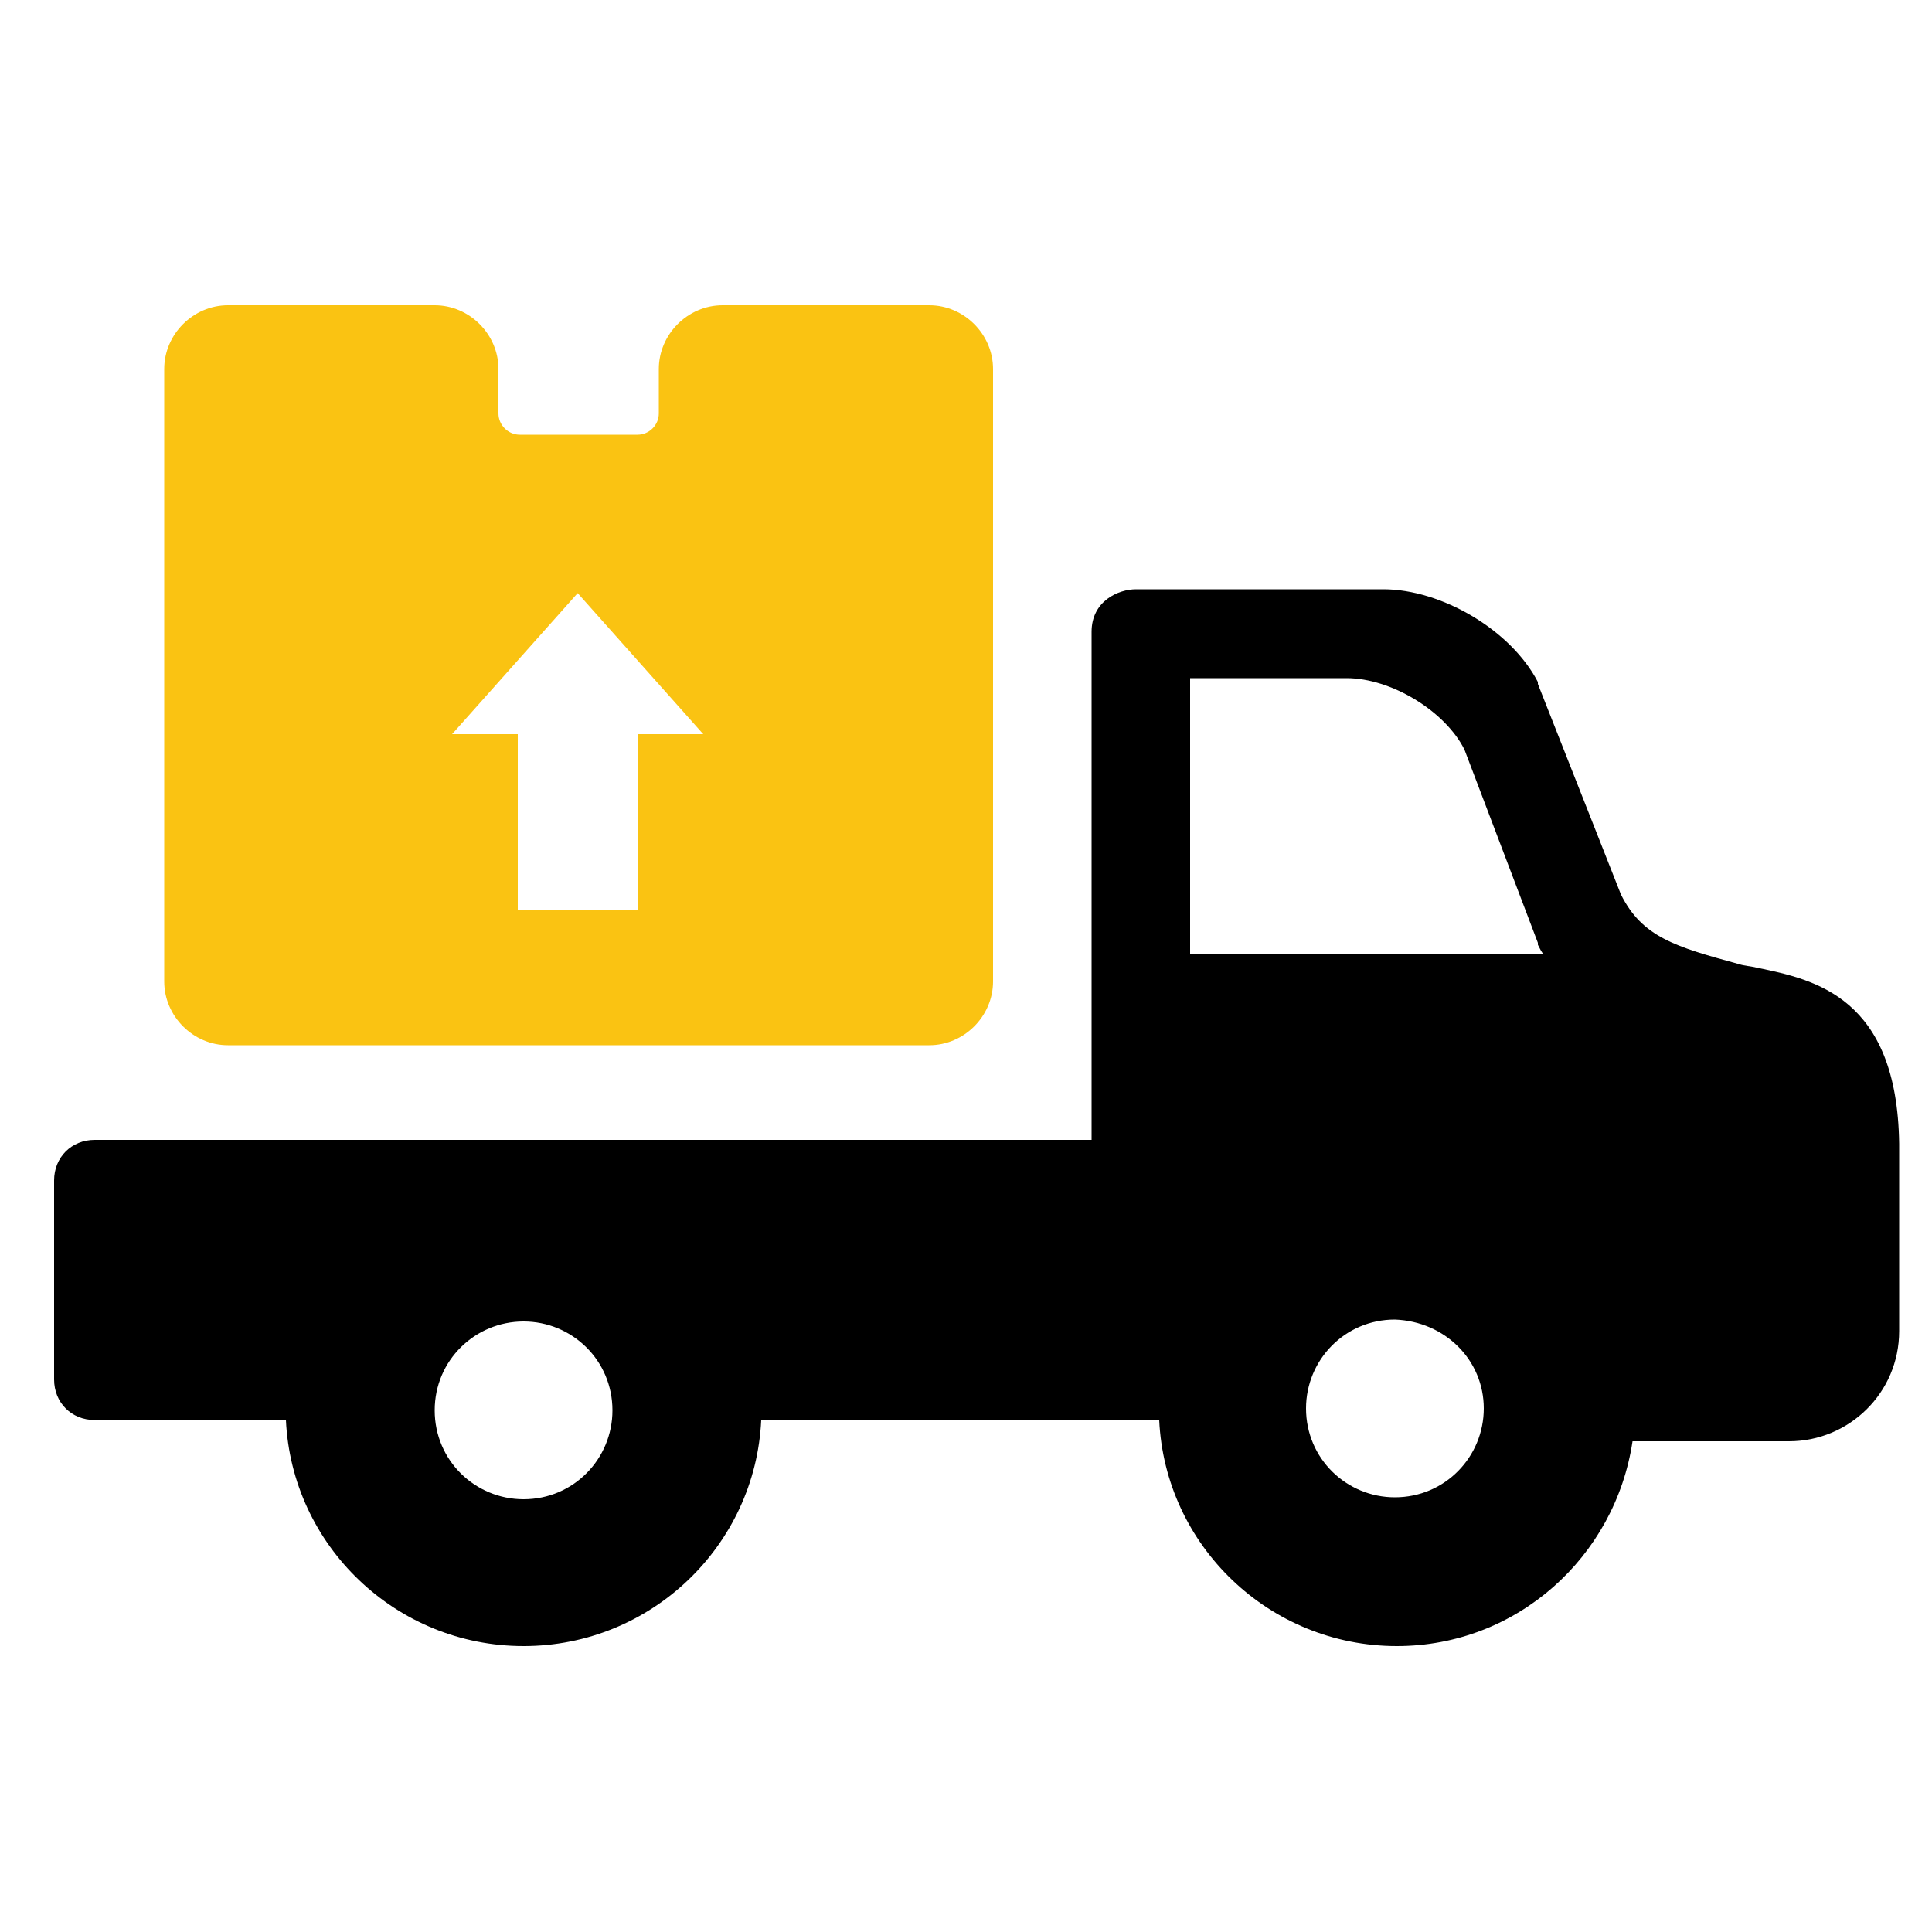
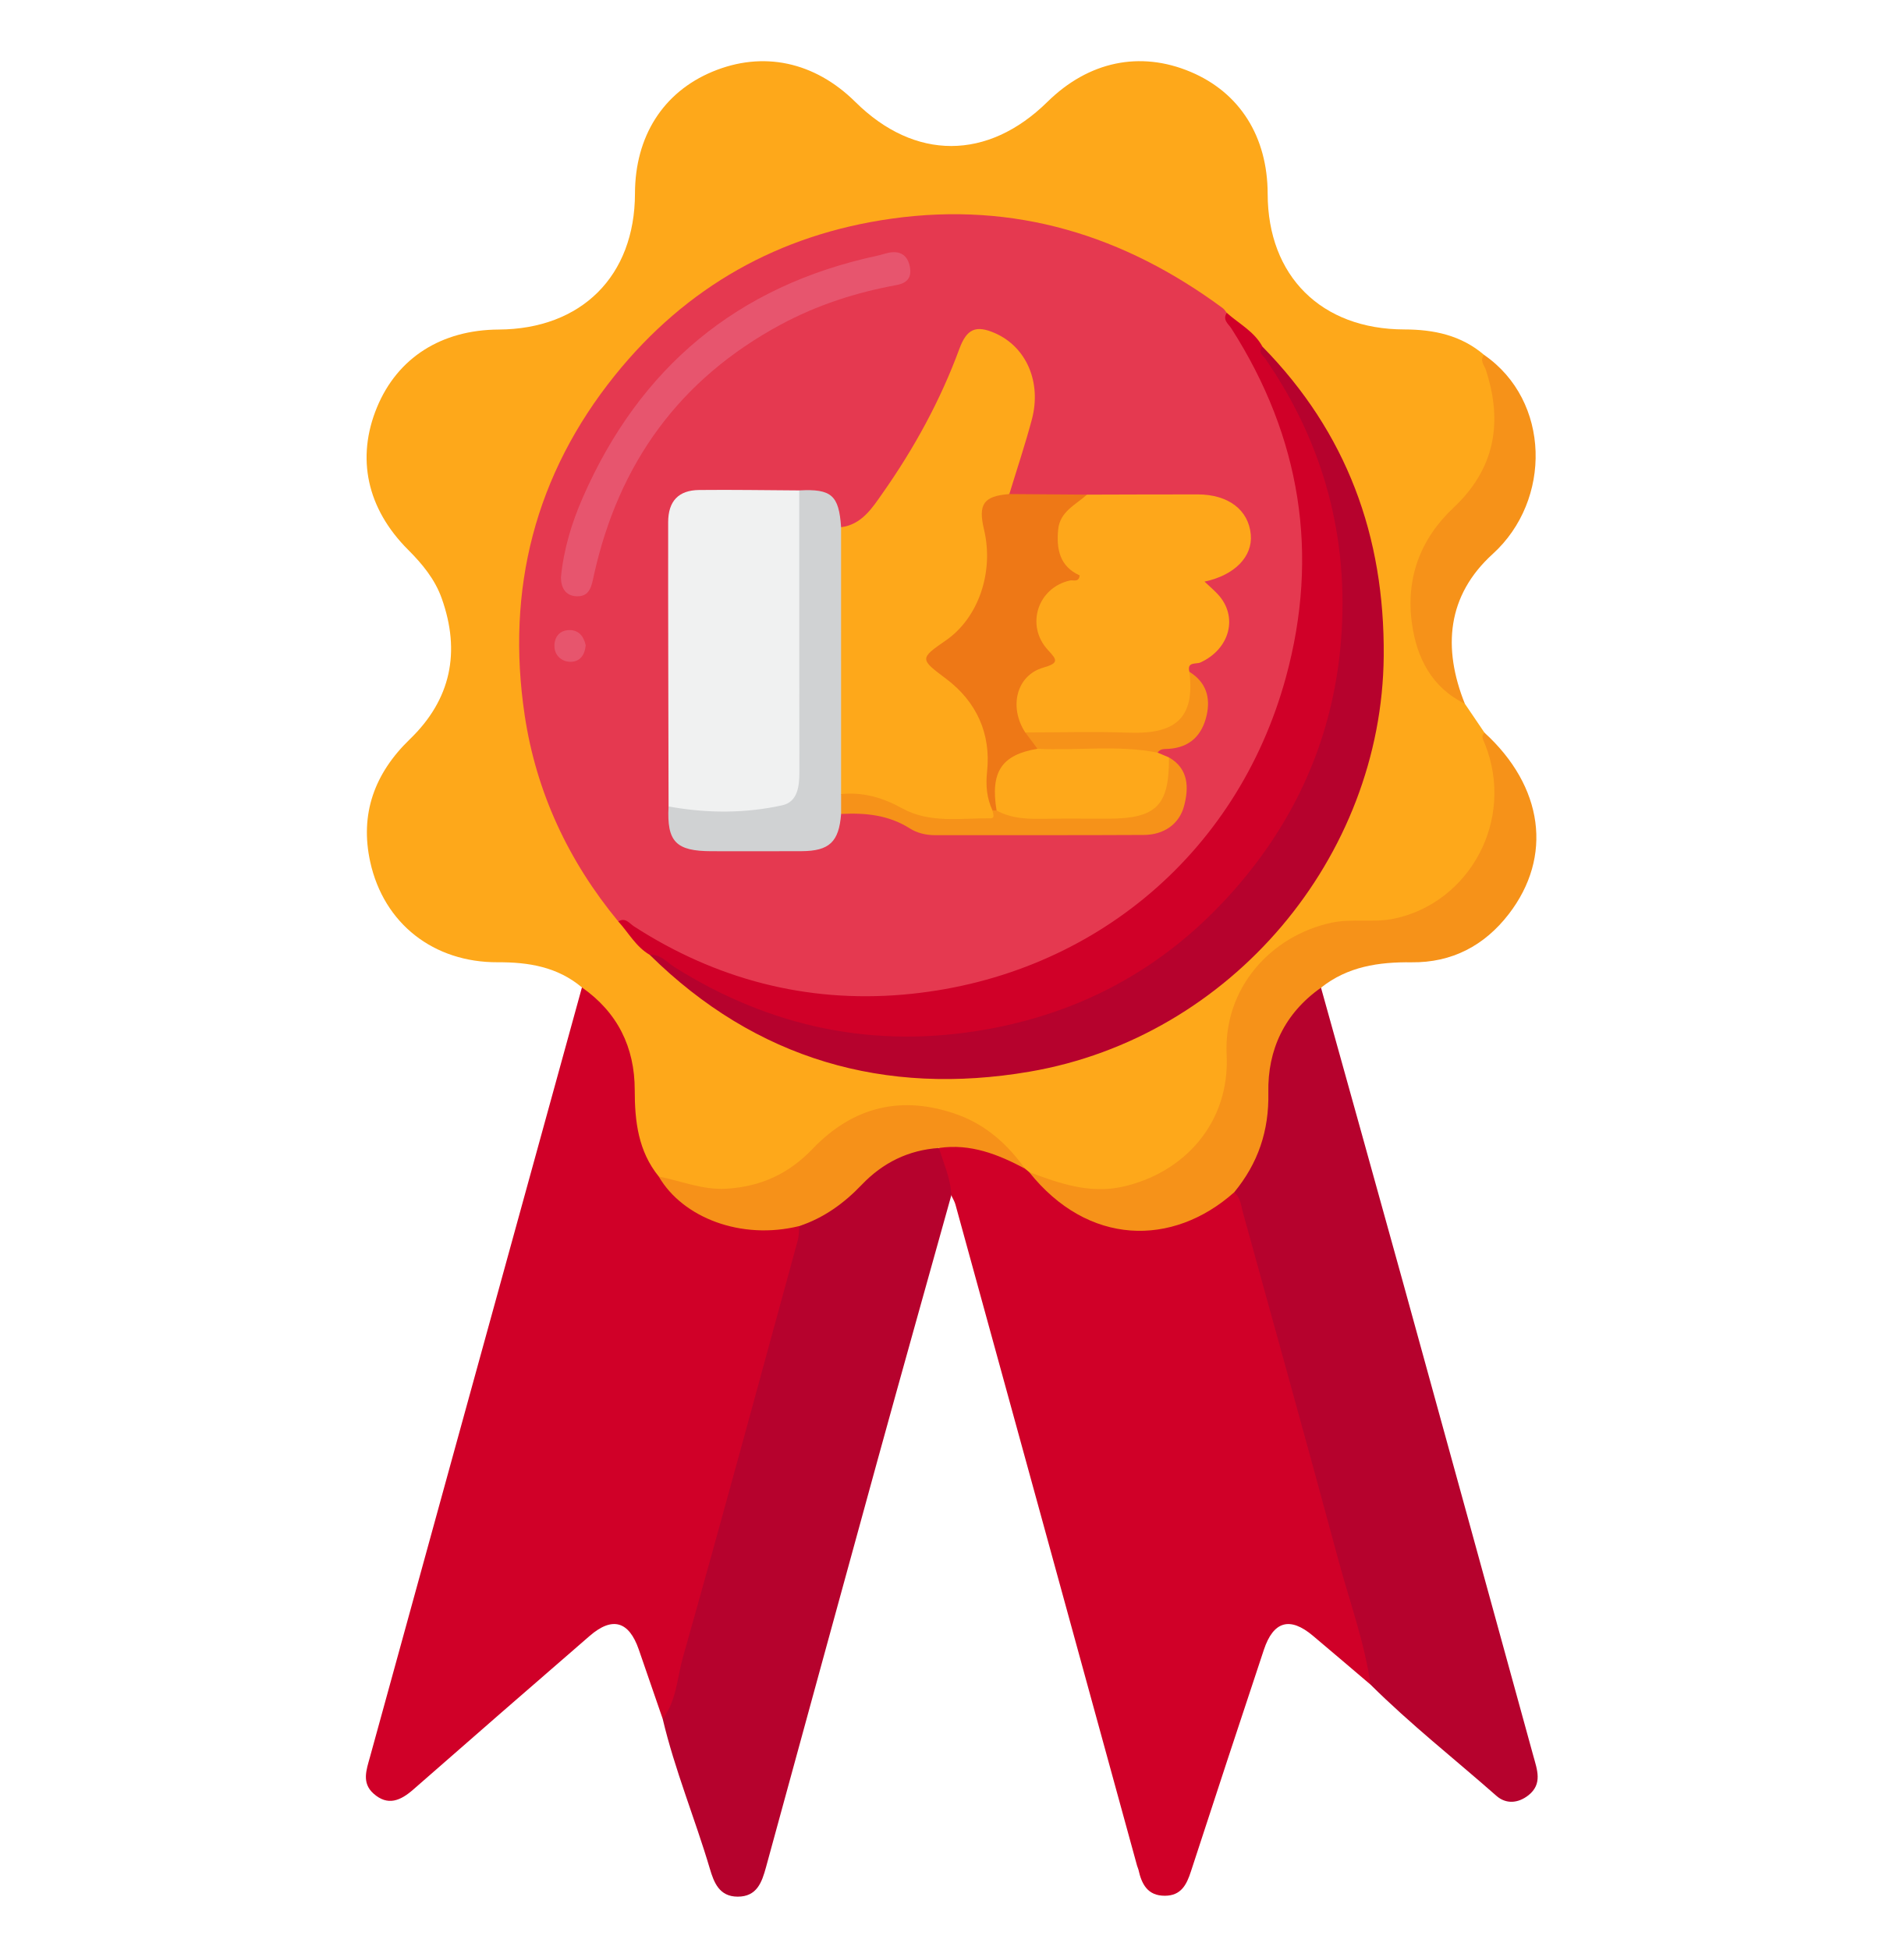
- <svg xmlns="http://www.w3.org/2000/svg" version="1.1" id="Layer_1" x="0px" y="0px" viewBox="0 0 100 100" style="enable-background:new 0 0 100 100;" xml:space="preserve">
-   <style type="text/css">
- 	.st0{fill:#FAC312;}
- </style>
-   <path d="M91,50.1c-0.4-0.1-0.7-0.1-1-0.2c-3.3-0.9-5-1.4-6.1-3.6l-4.3-10.9v-0.1c-1.4-2.7-5-4.8-8-4.8H58.8c-0.9,0-2.3,0.6-2.3,2.2  V59H4.9c-1.2,0-2.1,0.9-2.1,2.1v10.3c0,1.2,0.9,2.1,2.1,2.1h9.9c0.3,6.5,5.7,11.7,12.3,11.7s12-5.2,12.3-11.7h19.3l0,0H60  c0.3,6.5,5.7,11.7,12.3,11.7c6.2,0,11.3-4.6,12.2-10.6h8.1c3.1,0,5.7-2.5,5.7-5.7v-9.7C98.2,51.6,93.9,50.7,91,50.1z M76.8,72.9  c0,2.5-2,4.6-4.6,4.6c-2.5,0-4.6-2-4.6-4.6c0-2.5,2-4.6,4.6-4.6C74.8,68.4,76.8,70.4,76.8,72.9z M61.6,49.4V35.1h8.1  c2.3,0,5.1,1.7,6.1,3.7l3.8,10v0.1c0.1,0.2,0.2,0.4,0.3,0.5C79.9,49.4,61.6,49.4,61.6,49.4z M27.1,68.4c2.5,0,4.6,2,4.6,4.6  c0,2.5-2,4.6-4.6,4.6c-2.5,0-4.6-2-4.6-4.6S24.6,68.4,27.1,68.4z" />
-   <path class="st0" d="M11.8,54.1h36.3c1.8,0,3.3-1.5,3.3-3.3V19.1c0-1.8-1.5-3.3-3.3-3.3H37.4c-1.8,0-3.3,1.5-3.3,3.3v2.3  c0,0.6-0.5,1.1-1.1,1.1h-6.1c-0.6,0-1.1-0.5-1.1-1.1v-2.3c0-1.8-1.5-3.3-3.3-3.3H11.8c-1.8,0-3.3,1.5-3.3,3.3v31.7  C8.5,52.6,10,54.1,11.8,54.1z M29.9,30.7l6.5,7.3H33v9.1h-6.2V38h-3.4L29.9,30.7z" />
+ <svg xmlns="http://www.w3.org/2000/svg" version="1.1" id="Layer_1" x="0px" y="0px" width="864px" height="885.088px" viewBox="0 179.273 864 885.088" enable-background="new 0 179.273 864 885.088" xml:space="preserve">
+   <path fill="#FEA81A" d="M264.132,627.458c-11.092-9.339-24.201-11.488-38.222-11.425c-29.048,0.129-51.684-17.475-57.866-45.53  c-4.798-21.779,1.945-40.233,17.993-55.72c18.67-18.019,23.116-39.619,14.452-63.93c-3.083-8.654-8.783-15.574-15.229-22.015  c-18.743-18.722-23.68-41.697-14.117-64.76c9.285-22.403,29.165-35.085,55.212-35.229c37.605-0.204,61.788-24.335,61.851-61.725  c0.044-25.938,12.758-45.957,35.111-55.297c22.946-9.585,46.396-4.618,64.954,13.756c26.908,26.64,60.041,26.61,87.141-0.077  c18.666-18.382,42.027-23.28,64.964-13.622c22.324,9.399,34.956,29.391,35.002,55.389c0.065,37.286,24.31,61.454,61.997,61.529  c13.369,0.026,25.758,2.591,36.204,11.531c12.488,27.516,8.862,49.093-12.204,71.078c-17.415,18.167-23.245,38.943-14.645,63.06  c3.529,9.905,11.241,16.779,18.144,24.214c2.965,4.377,5.932,8.753,8.899,13.128c17.041,33.576,0.489,65.668-22.209,79.562  c-11.03,6.75-22.959,8.913-35.627,8.658c-16.084-0.325-29.507,5.665-40.842,17.061c-11.466,11.527-15.994,25.484-15.86,41.354  c0.237,28.352-13.083,47.864-38.994,58.688c-18.194,7.602-35.895,4.396-53.093-3.854c-1.353-0.686-2.532-1.598-3.573-2.688  c-13.893-16.13-29.867-27.63-52.679-26.916c-15.681,0.495-28.53,6.681-38.89,17.482c-21.417,22.332-46.038,24.606-73.39,13.671  c-9.686-7.178-12.345-18.296-12.281-28.767c0.128-21.066-4.058-39.737-20.016-54.566  C265.259,630.518,264.97,628.757,264.132,627.458z" />
+   <path fill="#D00028" d="M264.132,627.458c16.177,11.322,23.962,27.152,23.964,46.602c0.003,14.223,1.584,27.73,10.91,39.23  c3.686,2.792,7.037,5.987,10.616,8.896c11.213,9.113,23.983,13.38,38.563,12.83c5.057-0.188,10.389-1.992,15.36,0.813  c2.14,3.636,0.772,7.207-0.204,10.781c-18.536,67.837-37.356,135.593-55.862,203.437c-1.001,3.669-0.379,9.21-6.688,9.411  c-3.618-10.502-7.231-21.004-10.863-31.498c-4.459-12.88-11.991-15.069-22.27-6.173c-26.761,23.165-53.451,46.417-80.079,69.74  c-5.75,5.03-11.546,7.658-18.075,1.809c-5.42-4.854-3.176-10.769-1.607-16.465c12.738-46.294,25.477-92.59,38.225-138.881  C225.456,767.812,244.794,697.635,264.132,627.458z" />
+   <path fill="#D00028" d="M465.229,709.718c0.63,0.521,1.262,1.041,1.891,1.562c5.211,3.343,10.109,7.131,14.722,11.226  c19.666,17.453,50.824,15.756,68.888,2.292c3.108-2.313,5.98-5.595,10.57-5.007c3.812,1.952,4.339,5.827,5.325,9.344  c18.546,66.184,36.371,132.564,54.753,198.793c1.418,5.106,4.616,10.489,0.683,15.974c-8.741-7.418-17.448-14.875-26.231-22.245  c-10.37-8.702-17.864-6.575-22.191,6.469c-11.117,33.507-22.186,67.033-33.104,100.604c-1.972,6.068-4.492,10.99-11.812,11.009  c-7.872,0.019-10.548-5.286-11.994-11.826c-0.135-0.601-0.449-1.158-0.612-1.755c-15.015-54.663-30.016-109.329-45.025-163.995  c-12.467-45.404-24.933-90.811-37.442-136.202c-0.394-1.435-1.233-2.746-1.867-4.115c-3.994-6.998-7.764-14.047-5.227-22.564  C441.574,694.859,454.061,699.859,465.229,709.718z" />
+   <path fill="#B6022D" d="M622.06,943.899c-2.741-19.328-9.502-37.641-14.538-56.373c-14.181-52.729-28.865-105.317-43.385-157.956  c-0.884-3.208-1.08-6.758-3.955-9.12c-0.696-3.071,1.008-5.425,2.574-7.658c7.763-11.09,10.409-23.359,10.317-36.818  c-0.112-16.646,5.182-31.661,17.269-43.672c2.484-2.467,4.686-6.075,9.247-4.728c12.4,44.553,24.874,89.088,37.183,133.667  c19.782,71.642,39.458,143.313,59.174,214.975c1.722,6.26,4.282,12.771-2.195,17.896c-4.636,3.667-10.138,4.161-14.55,0.276  C660.126,977.588,640.12,961.841,622.06,943.899z" />
+   <path fill="#B6022D" d="M426.199,700.328c2.067,7.116,5.376,13.911,5.577,21.514c-11.162,40.043-22.425,80.061-33.46,120.141  c-16.956,61.572-33.752,123.192-50.634,184.789c-1.858,6.786-4.094,13.428-12.915,13.377c-8.271-0.049-10.693-6.327-12.591-12.727  c-6.748-22.775-15.911-44.791-21.385-67.963c6.27-8.197,6.518-18.52,9.152-27.847c17.806-63.021,34.898-126.243,52.167-189.418  c0.561-2.058,0.482-4.285,0.706-6.433c14.414-8.951,26.305-21.231,40.226-30.727C409.552,700.595,417.375,696.331,426.199,700.328z" />
+   <path fill="#F69219" d="M599.589,627.574c-16.497,11.593-24.294,28.136-23.905,47.624c0.351,17.405-4.682,32.104-15.502,45.252  c-28.064,24.962-66.405,24.312-93.062-9.174c13.653,5.136,27.453,9.945,42.328,6.655c28.321-6.263,48.807-29.33,47.306-59.841  c-1.503-30.612,20.399-54.168,47.549-60c9.417-2.022,18.983,0.152,28.585-1.877c33.858-7.163,54.998-44.479,41.059-79.385  c-0.683-1.707-1.952-3.271-0.173-5.015c26.731,24.416,31.151,56.236,11.044,82.345c-11.038,14.331-25.821,22.11-44.115,21.893  C625.774,615.878,611.679,617.956,599.589,627.574z" />
+   <path fill="#F69219" d="M664.873,498.688c-15.043-7.371-21.786-20.8-23.979-36.162c-2.924-20.476,3.593-38.479,18.808-52.777  c18.812-17.672,22.514-38.647,14.73-62.525c-0.688-2.103-2.985-4.317-0.854-6.887c30.294,20.887,30.792,66.008,3.958,90.372  C656.768,449.566,654.714,473.343,664.873,498.688z" />
+   <path fill="#E53950" d="M280.634,597.509c-22.606-27.371-37.253-58.604-42.49-93.604c-8.553-57.149,4.708-109.278,41.041-154.369  c32.244-40.014,74.363-63.861,125.598-71.031c55.89-7.819,105.449,7.575,150.238,40.659c0.72,0.529,1.192,1.394,1.782,2.101  c16.407,23.085,27.405,48.493,32.791,76.318c21.632,111.738-56.133,219.618-168.646,234.254  c-44.365,5.771-85.791-2.746-124.928-23.952C290.515,604.9,286.382,600.036,280.634,597.509z" />
+   <path fill="#B6022D" d="M573.012,336.619c38.271,38.99,55.494,86.048,55.04,140.399c-0.763,91.105-69.102,173.028-160.809,188.684  c-65.498,11.179-124.078-5.456-172.319-53.024c4.451-3.442,7.651,0.214,10.762,2.262c34.25,22.551,71.911,33.457,112.797,32.16  c48.747-1.547,91.4-18.629,127.089-52.262c35.389-33.352,55.614-74.523,60.312-122.626c4.23-43.275-5.332-83.94-28.66-121.016  c-1.979-3.152-4.434-6.042-5.752-9.552C570.771,339.778,569.494,337.36,573.012,336.619z" />
+   <path fill="#D00028" d="M573.012,336.619c-2.289,2.479,0.184,3.863,1.312,5.498c26.524,38.407,37.979,81.152,34.386,127.415  c-3.063,39.434-17.182,75.017-42.151,106.085c-30.724,38.23-69.89,62.053-118.301,70.791c-51.079,9.22-98.22-0.672-141.993-28.087  c-3.566-2.233-6.438-6.018-11.336-5.644c-6.27-3.638-9.626-10.019-14.293-15.167c3.239-1.985,4.988,0.86,7.145,2.254  c37.197,24.034,78.265,34.712,122.021,30.965c83.593-7.155,151.454-62.241,173.829-143.948  c15.303-55.875,6.763-109.162-24.665-158.33c-1.38-2.156-4.229-3.958-2.159-7.185C562.359,326.22,569.297,329.721,573.012,336.619z" />
+   <path fill="#F69119" d="M426.199,700.328c-13.891,0.941-25.503,6.688-35.063,16.693c-8.026,8.395-17.19,15.045-28.316,18.74  c-26.386,6.541-52.985-3.783-63.812-22.473c10.203,2.003,19.893,6.187,30.728,5.533c15.584-0.939,28.282-6.771,39.13-18.119  c18.423-19.272,40.714-24.588,65.882-15.453c12.789,4.641,22.616,13.452,30.485,24.467  C453.033,703.205,440.465,698.237,426.199,700.328z" />
+   <path fill="#FEA81A" d="M381.756,418.573c9.458-1.207,14.228-8.891,18.821-15.419c14.295-20.329,26.233-42.078,34.847-65.498  c3.344-9.091,7.478-11.007,16.244-7.145c14.19,6.252,21.201,22.276,16.655,39.249c-3.037,11.35-6.771,22.514-10.193,33.757  c-10.718,7.057-10.283,6.988-8.241,20.14c3.01,19.377-3.64,35.384-18.854,47.641c-8.704,7.013-8.695,7.021-0.436,13.838  c14.878,12.279,22.511,27.845,19.329,47.42c-0.928,5.711,2.076,10.18,2.833,15.311c-0.08,5.538-4.429,5.327-7.959,5.519  c-14.001,0.756-27.868,0.578-40.616-6.682c-4.608-2.625-9.759-3.812-15.068-4.327c-3.332-0.325-6.921-0.297-9.048-3.716  c-1.423-2.89-1.573-6.004-1.583-9.115c-0.104-33.251-0.114-66.503,0.02-99.754C378.521,425.824,378.194,421.589,381.756,418.573z" />
+   <path fill="#F0F1F1" d="M303.452,545.31c-0.078-42.997-0.227-85.99-0.183-128.986c0.013-9.639,4.737-14.542,14.04-14.643  c15.147-0.165,30.303,0.103,45.453,0.188c3.314,3.536,2.96,8.003,2.965,12.296c0.063,37.458,0.171,74.915-0.028,112.372  c-0.09,16.366-5.892,22.383-22.18,23.354c-9.888,0.585-19.81,0.33-29.712,0.087C309.787,549.88,305.61,549.725,303.452,545.31z" />
+   <path fill="#FEA71A" d="M493.351,403.786c16.766-0.039,33.531-0.122,50.296-0.103c13.896,0.021,23.067,7.034,24.067,18.248  c0.889,9.955-7.284,18.428-20.999,21.331c2.127,2.007,4.136,3.716,5.93,5.622c9.515,10.1,5.673,24.959-7.812,31.085  c-1.882,0.857-6.201-0.482-4.985,4.235c7.027,15.395-1.5,29.211-19.454,30.007c-17.636,0.784-35.335,0.938-52.976-0.229  c-9.002-5.021-11.224-17.428-4.592-26.076c2.279-2.973,5.058-5.463,8.354-7.29c2.808-1.56,2.688-3.265,1.341-6.07  c-7.81-16.273-4.526-25.615,11.843-34.713C472.565,424.513,476.229,409.812,493.351,403.786z" />
+   <path fill="#D0D2D3" d="M303.452,545.31c17.216,3.149,34.528,3.232,51.543-0.507c7.088-1.56,7.848-8.65,7.836-15.228  c-0.075-42.571-0.056-85.141-0.068-127.708c14.62-0.799,18.032,2.202,18.993,16.706c0.003,40.376,0.003,80.749,0.003,121.125  c2.076,3.004,2.374,6.01,0.01,9.019c-0.972,12.686-5.327,16.837-17.982,16.897c-13.612,0.067-27.226,0.028-40.84,0.015  C306.747,565.612,302.604,561.28,303.452,545.31z" />
+   <path fill="#EE7816" d="M493.351,403.786c-5.117,4.643-12.258,7.648-13.057,15.814c-0.869,8.895,0.663,16.755,9.759,20.842  c-0.412,3.341-2.809,1.977-4.31,2.297c-14.754,3.171-20.404,20.481-10.048,31.614c4.105,4.42,5.064,5.88-2.138,7.94  c-12.219,3.494-15.749,17.837-8.21,29.43c2.564,2.168,7.362,2.792,5.547,8c-13.431,4.268-19.123,13.649-18.111,27.459  c-0.794,0.626-1.569,0.601-2.319-0.07c-2.591-5.683-3.117-11.175-2.428-17.747c1.784-17.049-4.774-31.604-18.604-41.991  c-11.891-8.926-12.178-9.121-0.149-17.403c14.785-10.182,21.953-30.977,17.35-50.341c-2.754-11.587-0.178-15.196,11.497-16.108  C469.87,403.608,481.61,403.698,493.351,403.786z" />
+   <path fill="#E7556E" d="M254.597,441.35c1.266-12.99,4.98-24.951,9.893-36.188c25.833-59.106,70.143-96.168,133.548-109.793  c1.807-0.388,3.562-1.014,5.371-1.383c5.234-1.067,8.571,1.251,9.543,6.283c0.886,4.585-0.753,7.42-6.063,8.396  c-18.345,3.368-35.907,8.999-52.476,17.918c-46.012,24.758-73.612,63.064-84.831,113.678c-1.024,4.628-1.627,9.873-7.831,9.662  C256.454,449.746,254.623,445.74,254.597,441.35z" />
+   <path fill="#FEA81A" d="M452.331,547.15c-2.882-17.534,2.246-25.271,18.565-28.013c2.316-2.562,5.48-2.729,8.553-2.781  c11.74-0.209,23.482-0.328,35.221,0.066c4.089,0.143,8.02,0.928,10.752,4.461c1.72,0.727,3.438,1.45,5.155,2.173  c5.667,13.262-0.908,27.147-15.535,29.393c-17.74,2.724-35.789,1.691-53.695,0.401C457.596,552.58,454.155,550.914,452.331,547.15z" />
+   <path fill="#F69219" d="M452.331,547.15c7.065,3.886,14.744,3.898,22.51,3.759c9.265-0.165,18.536-0.039,27.806-0.039  c22.221-0.005,28.074-5.832,27.935-27.812c9.103,5.204,8.981,14.035,6.854,22.043c-2.23,8.409-9.331,13.092-18.239,13.146  c-31.584,0.185-63.167,0.046-94.753,0.104c-4.167,0.011-8.223-0.987-11.5-3.071c-9.673-6.142-20.208-7.126-31.174-6.56  c-0.005-3.008-0.005-6.015-0.01-9.021c9.926-1,18.936,1.604,27.595,6.402c12.649,7.014,26.578,4.469,40.097,4.595  c2.467,0.023,1.163-2.223,1.015-3.584C451.086,547.124,451.71,547.136,452.331,547.15z" />
+   <path fill="#F69219" d="M525.422,520.885c-18.077-3.574-36.359-0.833-54.521-1.746c-1.851-2.472-3.7-4.942-5.552-7.415  c15.749,0,31.514-0.446,47.243,0.104c20.666,0.719,29.905-6.386,27.259-27.625c7.509,4.638,9.69,11.544,7.831,19.741  c-2.057,9.07-7.604,14.604-17.28,15.233C528.576,519.294,526.627,518.988,525.422,520.885z" />
+   <path fill="#E7556D" d="M265.832,472.104c-0.33,4.285-2.414,7.396-6.57,7.554c-4.002,0.147-7.292-2.577-7.591-6.552  c-0.282-3.705,1.557-7.425,6.031-7.807C262.406,464.9,264.875,467.805,265.832,472.104z" />
</svg>
